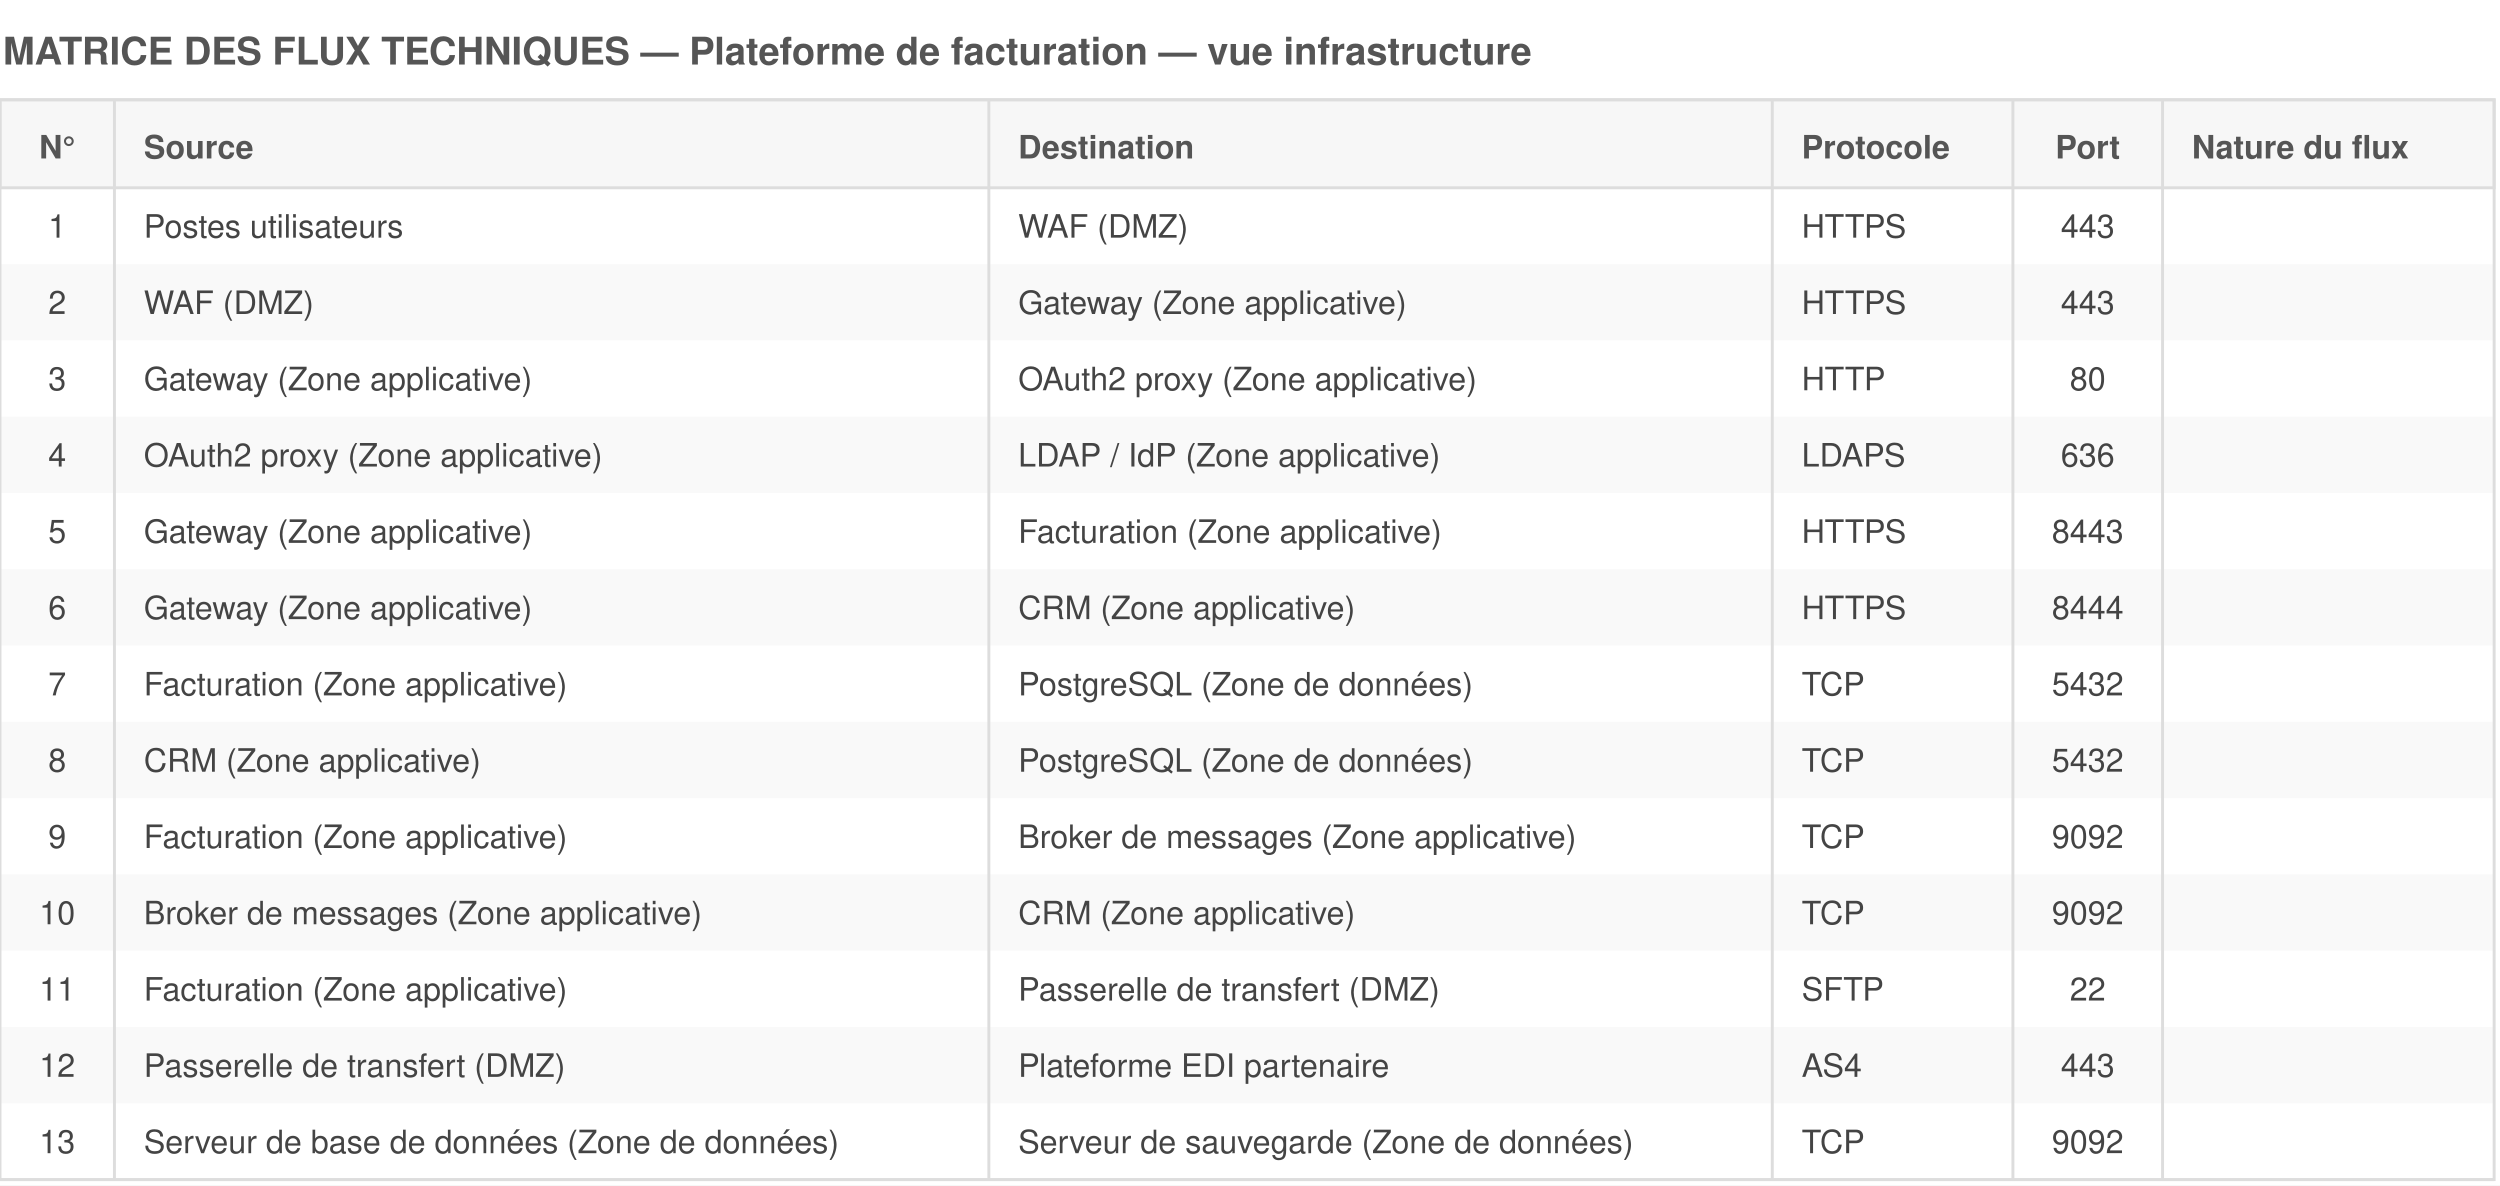
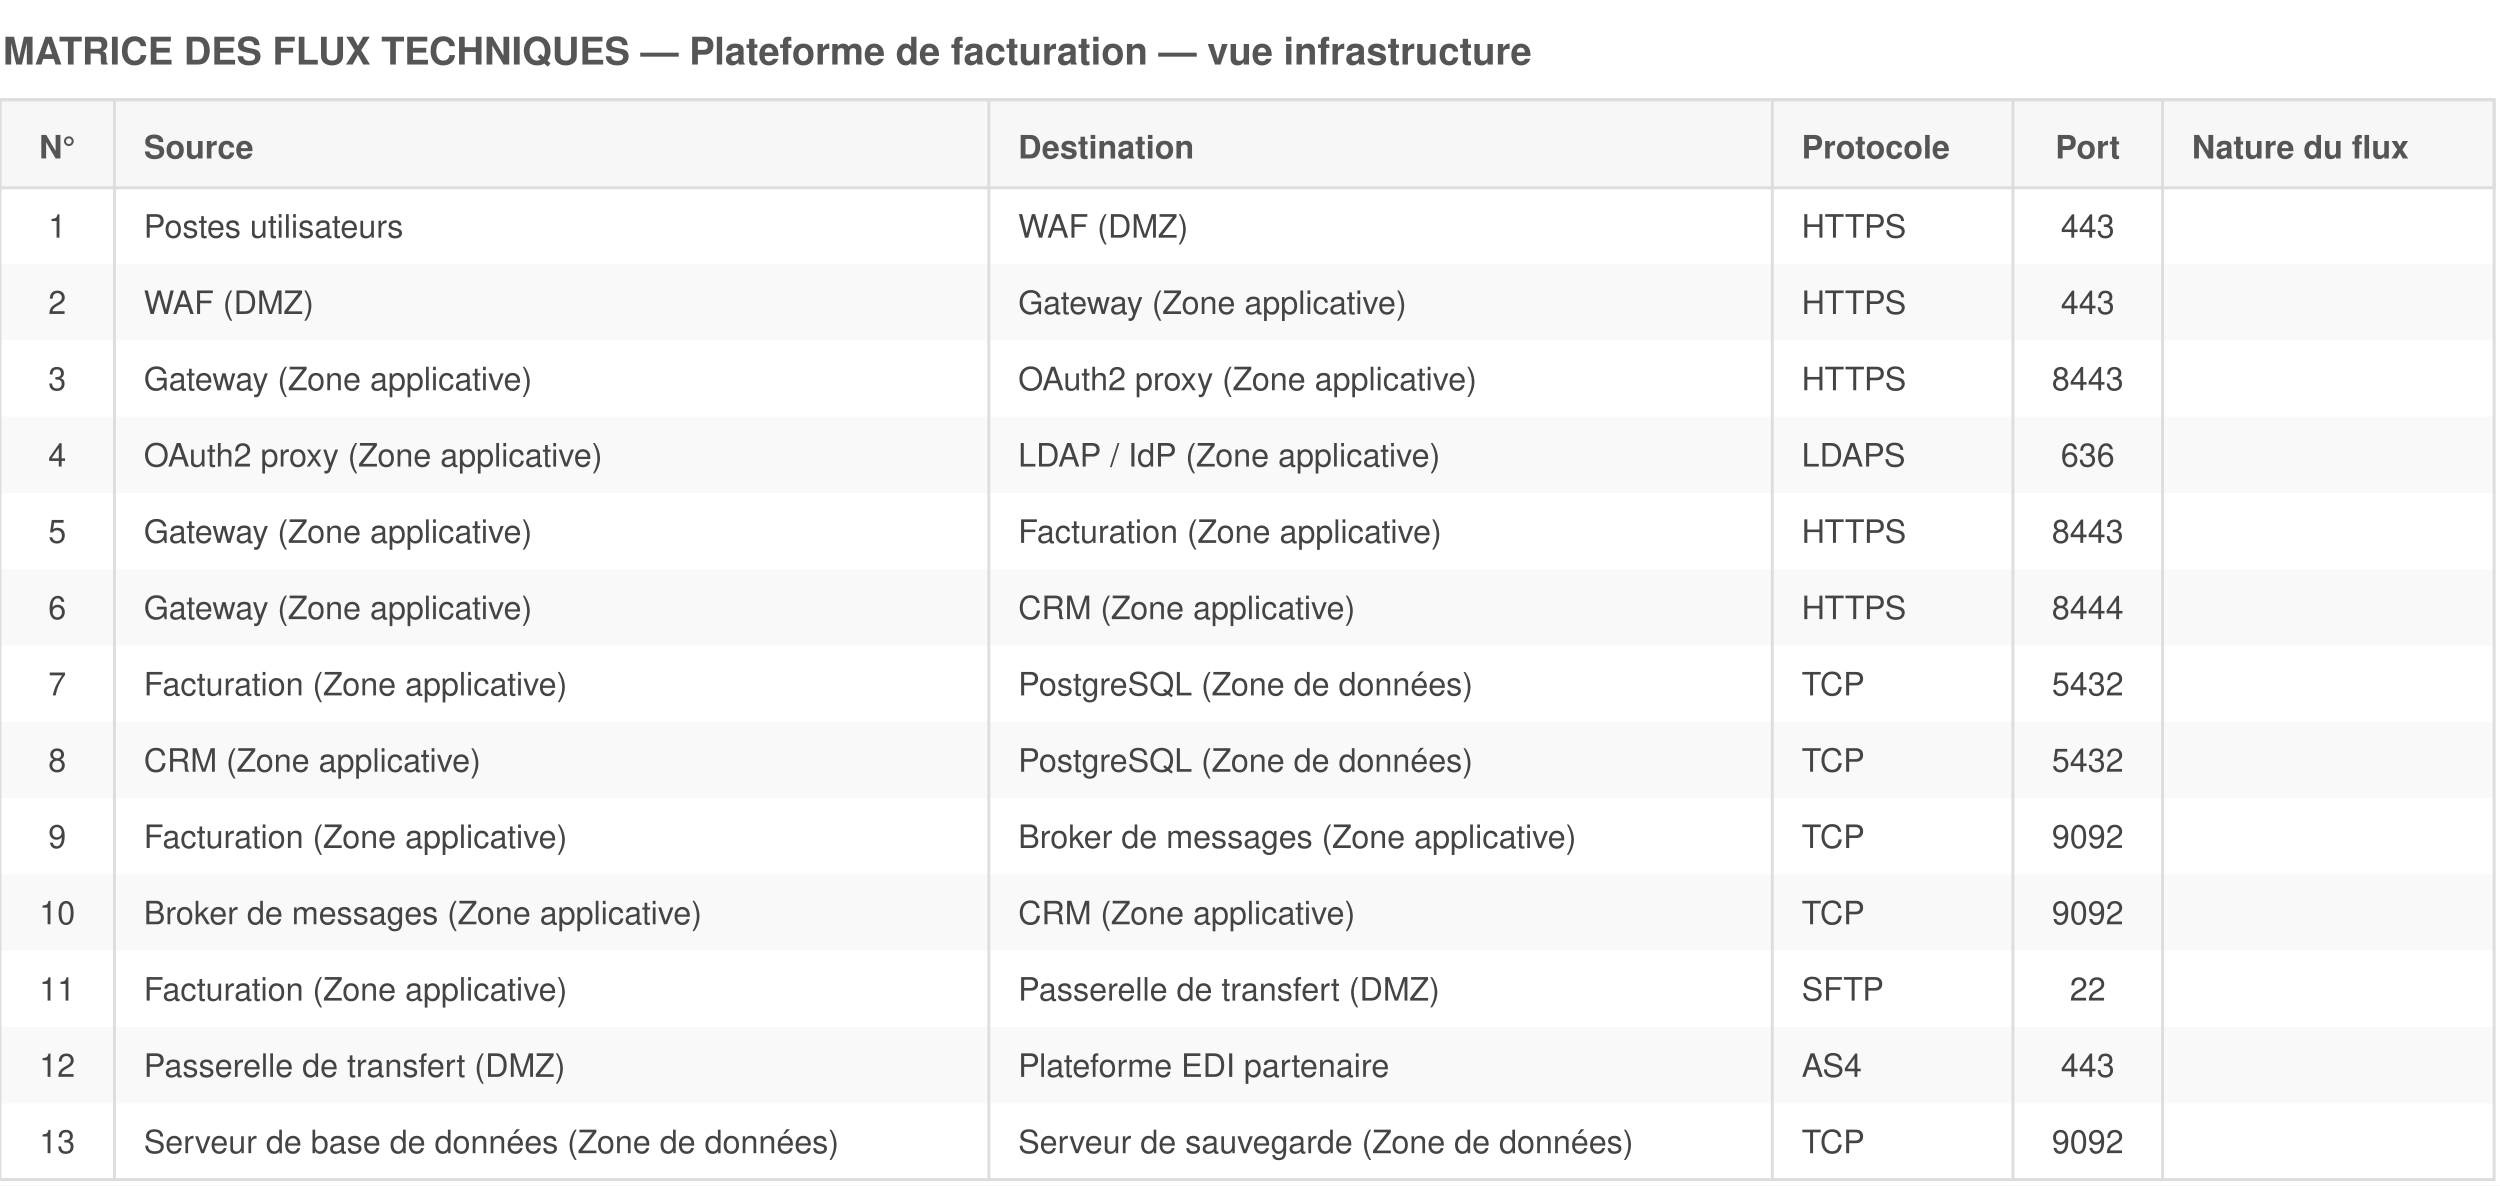
<svg xmlns="http://www.w3.org/2000/svg" viewBox="0 0 852 404" font-family="Helvetica,Arial,sans-serif">
  <rect width="852" height="404" fill="white" />
  <text x="1" y="22" font-size="13" font-weight="bold" fill="#555">MATRICE DES FLUX TECHNIQUES — Plateforme de facturation — vue infrastructure</text>
  <rect x="0" y="34" width="850" height="30" fill="#f7f7f7" stroke="#ddd" />
  <text x="19.5" y="54" font-size="11" font-weight="bold" text-anchor="middle" fill="#555">N°</text>
  <text x="49" y="54" font-size="11" font-weight="bold" text-anchor="start" fill="#555">Source</text>
  <text x="347" y="54" font-size="11" font-weight="bold" text-anchor="start" fill="#555">Destination</text>
  <text x="614" y="54" font-size="11" font-weight="bold" text-anchor="start" fill="#555">Protocole</text>
  <text x="711.5" y="54" font-size="11" font-weight="bold" text-anchor="middle" fill="#555">Port</text>
  <text x="747" y="54" font-size="11" font-weight="bold" text-anchor="start" fill="#555">Nature du flux</text>
  <text x="19.5" y="81" font-size="11" text-anchor="middle" fill="#444">1</text>
  <text x="49" y="81" font-size="11" text-anchor="start" fill="#444">Postes utilisateurs</text>
  <text x="347" y="81" font-size="11" text-anchor="start" fill="#444">WAF (DMZ)</text>
  <text x="614" y="81" font-size="11" text-anchor="start" fill="#444">HTTPS</text>
  <text x="711.5" y="81" font-size="11" text-anchor="middle" fill="#444">443</text>
  <text x="747" y="81" font-size="11" text-anchor="start" fill="#444" />
  <rect x="0" y="90" width="850" height="26" fill="#ddd" opacity="0.18" />
  <text x="19.5" y="107" font-size="11" text-anchor="middle" fill="#444">2</text>
  <text x="49" y="107" font-size="11" text-anchor="start" fill="#444">WAF (DMZ)</text>
  <text x="347" y="107" font-size="11" text-anchor="start" fill="#444">Gateway (Zone applicative)</text>
  <text x="614" y="107" font-size="11" text-anchor="start" fill="#444">HTTPS</text>
  <text x="711.5" y="107" font-size="11" text-anchor="middle" fill="#444">443</text>
  <text x="747" y="107" font-size="11" text-anchor="start" fill="#444" />
  <text x="19.5" y="133" font-size="11" text-anchor="middle" fill="#444">3</text>
  <text x="49" y="133" font-size="11" text-anchor="start" fill="#444">Gateway (Zone applicative)</text>
  <text x="347" y="133" font-size="11" text-anchor="start" fill="#444">OAuth2 proxy (Zone applicative)</text>
-   <text x="614" y="133" font-size="11" text-anchor="start" fill="#444">HTTP</text>
-   <text x="711.5" y="133" font-size="11" text-anchor="middle" fill="#444">80</text>
+   <text x="614" y="133" font-size="11" text-anchor="start" fill="#444">HTTPS</text>
+   <text x="711.5" y="133" font-size="11" text-anchor="middle" fill="#444">8443</text>
  <text x="747" y="133" font-size="11" text-anchor="start" fill="#444" />
  <rect x="0" y="142" width="850" height="26" fill="#ddd" opacity="0.18" />
  <text x="19.5" y="159" font-size="11" text-anchor="middle" fill="#444">4</text>
  <text x="49" y="159" font-size="11" text-anchor="start" fill="#444">OAuth2 proxy (Zone applicative)</text>
  <text x="347" y="159" font-size="11" text-anchor="start" fill="#444">LDAP / IdP (Zone applicative)</text>
  <text x="614" y="159" font-size="11" text-anchor="start" fill="#444">LDAPS</text>
  <text x="711.5" y="159" font-size="11" text-anchor="middle" fill="#444">636</text>
  <text x="747" y="159" font-size="11" text-anchor="start" fill="#444" />
  <text x="19.5" y="185" font-size="11" text-anchor="middle" fill="#444">5</text>
  <text x="49" y="185" font-size="11" text-anchor="start" fill="#444">Gateway (Zone applicative)</text>
  <text x="347" y="185" font-size="11" text-anchor="start" fill="#444">Facturation (Zone applicative)</text>
  <text x="614" y="185" font-size="11" text-anchor="start" fill="#444">HTTPS</text>
  <text x="711.5" y="185" font-size="11" text-anchor="middle" fill="#444">8443</text>
  <text x="747" y="185" font-size="11" text-anchor="start" fill="#444" />
  <rect x="0" y="194" width="850" height="26" fill="#ddd" opacity="0.18" />
  <text x="19.5" y="211" font-size="11" text-anchor="middle" fill="#444">6</text>
  <text x="49" y="211" font-size="11" text-anchor="start" fill="#444">Gateway (Zone applicative)</text>
  <text x="347" y="211" font-size="11" text-anchor="start" fill="#444">CRM (Zone applicative)</text>
  <text x="614" y="211" font-size="11" text-anchor="start" fill="#444">HTTPS</text>
  <text x="711.5" y="211" font-size="11" text-anchor="middle" fill="#444">8444</text>
  <text x="747" y="211" font-size="11" text-anchor="start" fill="#444" />
  <text x="19.5" y="237" font-size="11" text-anchor="middle" fill="#444">7</text>
  <text x="49" y="237" font-size="11" text-anchor="start" fill="#444">Facturation (Zone applicative)</text>
  <text x="347" y="237" font-size="11" text-anchor="start" fill="#444">PostgreSQL (Zone de données)</text>
  <text x="614" y="237" font-size="11" text-anchor="start" fill="#444">TCP</text>
  <text x="711.5" y="237" font-size="11" text-anchor="middle" fill="#444">5432</text>
  <text x="747" y="237" font-size="11" text-anchor="start" fill="#444" />
  <rect x="0" y="246" width="850" height="26" fill="#ddd" opacity="0.18" />
  <text x="19.5" y="263" font-size="11" text-anchor="middle" fill="#444">8</text>
  <text x="49" y="263" font-size="11" text-anchor="start" fill="#444">CRM (Zone applicative)</text>
  <text x="347" y="263" font-size="11" text-anchor="start" fill="#444">PostgreSQL (Zone de données)</text>
  <text x="614" y="263" font-size="11" text-anchor="start" fill="#444">TCP</text>
  <text x="711.5" y="263" font-size="11" text-anchor="middle" fill="#444">5432</text>
  <text x="747" y="263" font-size="11" text-anchor="start" fill="#444" />
  <text x="19.5" y="289" font-size="11" text-anchor="middle" fill="#444">9</text>
  <text x="49" y="289" font-size="11" text-anchor="start" fill="#444">Facturation (Zone applicative)</text>
  <text x="347" y="289" font-size="11" text-anchor="start" fill="#444">Broker de messages (Zone applicative)</text>
  <text x="614" y="289" font-size="11" text-anchor="start" fill="#444">TCP</text>
  <text x="711.5" y="289" font-size="11" text-anchor="middle" fill="#444">9092</text>
  <text x="747" y="289" font-size="11" text-anchor="start" fill="#444" />
  <rect x="0" y="298" width="850" height="26" fill="#ddd" opacity="0.18" />
  <text x="19.5" y="315" font-size="11" text-anchor="middle" fill="#444">10</text>
  <text x="49" y="315" font-size="11" text-anchor="start" fill="#444">Broker de messages (Zone applicative)</text>
  <text x="347" y="315" font-size="11" text-anchor="start" fill="#444">CRM (Zone applicative)</text>
  <text x="614" y="315" font-size="11" text-anchor="start" fill="#444">TCP</text>
  <text x="711.5" y="315" font-size="11" text-anchor="middle" fill="#444">9092</text>
  <text x="747" y="315" font-size="11" text-anchor="start" fill="#444" />
  <text x="19.5" y="341" font-size="11" text-anchor="middle" fill="#444">11</text>
  <text x="49" y="341" font-size="11" text-anchor="start" fill="#444">Facturation (Zone applicative)</text>
  <text x="347" y="341" font-size="11" text-anchor="start" fill="#444">Passerelle de transfert (DMZ)</text>
  <text x="614" y="341" font-size="11" text-anchor="start" fill="#444">SFTP</text>
  <text x="711.5" y="341" font-size="11" text-anchor="middle" fill="#444">22</text>
  <text x="747" y="341" font-size="11" text-anchor="start" fill="#444" />
  <rect x="0" y="350" width="850" height="26" fill="#ddd" opacity="0.18" />
  <text x="19.5" y="367" font-size="11" text-anchor="middle" fill="#444">12</text>
  <text x="49" y="367" font-size="11" text-anchor="start" fill="#444">Passerelle de transfert (DMZ)</text>
  <text x="347" y="367" font-size="11" text-anchor="start" fill="#444">Plateforme EDI partenaire</text>
  <text x="614" y="367" font-size="11" text-anchor="start" fill="#444">AS4</text>
  <text x="711.5" y="367" font-size="11" text-anchor="middle" fill="#444">443</text>
  <text x="747" y="367" font-size="11" text-anchor="start" fill="#444" />
  <text x="19.5" y="393" font-size="11" text-anchor="middle" fill="#444">13</text>
  <text x="49" y="393" font-size="11" text-anchor="start" fill="#444">Serveur de base de données (Zone de données)</text>
  <text x="347" y="393" font-size="11" text-anchor="start" fill="#444">Serveur de sauvegarde (Zone de données)</text>
  <text x="614" y="393" font-size="11" text-anchor="start" fill="#444">TCP</text>
  <text x="711.5" y="393" font-size="11" text-anchor="middle" fill="#444">9092</text>
  <text x="747" y="393" font-size="11" text-anchor="start" fill="#444" />
  <line x1="39" y1="34" x2="39" y2="402" stroke="#ddd" stroke-width="1" />
  <line x1="337" y1="34" x2="337" y2="402" stroke="#ddd" stroke-width="1" />
  <line x1="604" y1="34" x2="604" y2="402" stroke="#ddd" stroke-width="1" />
  <line x1="686" y1="34" x2="686" y2="402" stroke="#ddd" stroke-width="1" />
  <line x1="737" y1="34" x2="737" y2="402" stroke="#ddd" stroke-width="1" />
  <line x1="0" y1="402" x2="850" y2="402" stroke="#ddd" />
  <rect x="0" y="34" width="850" height="368" fill="none" stroke="#ddd" />
</svg>
